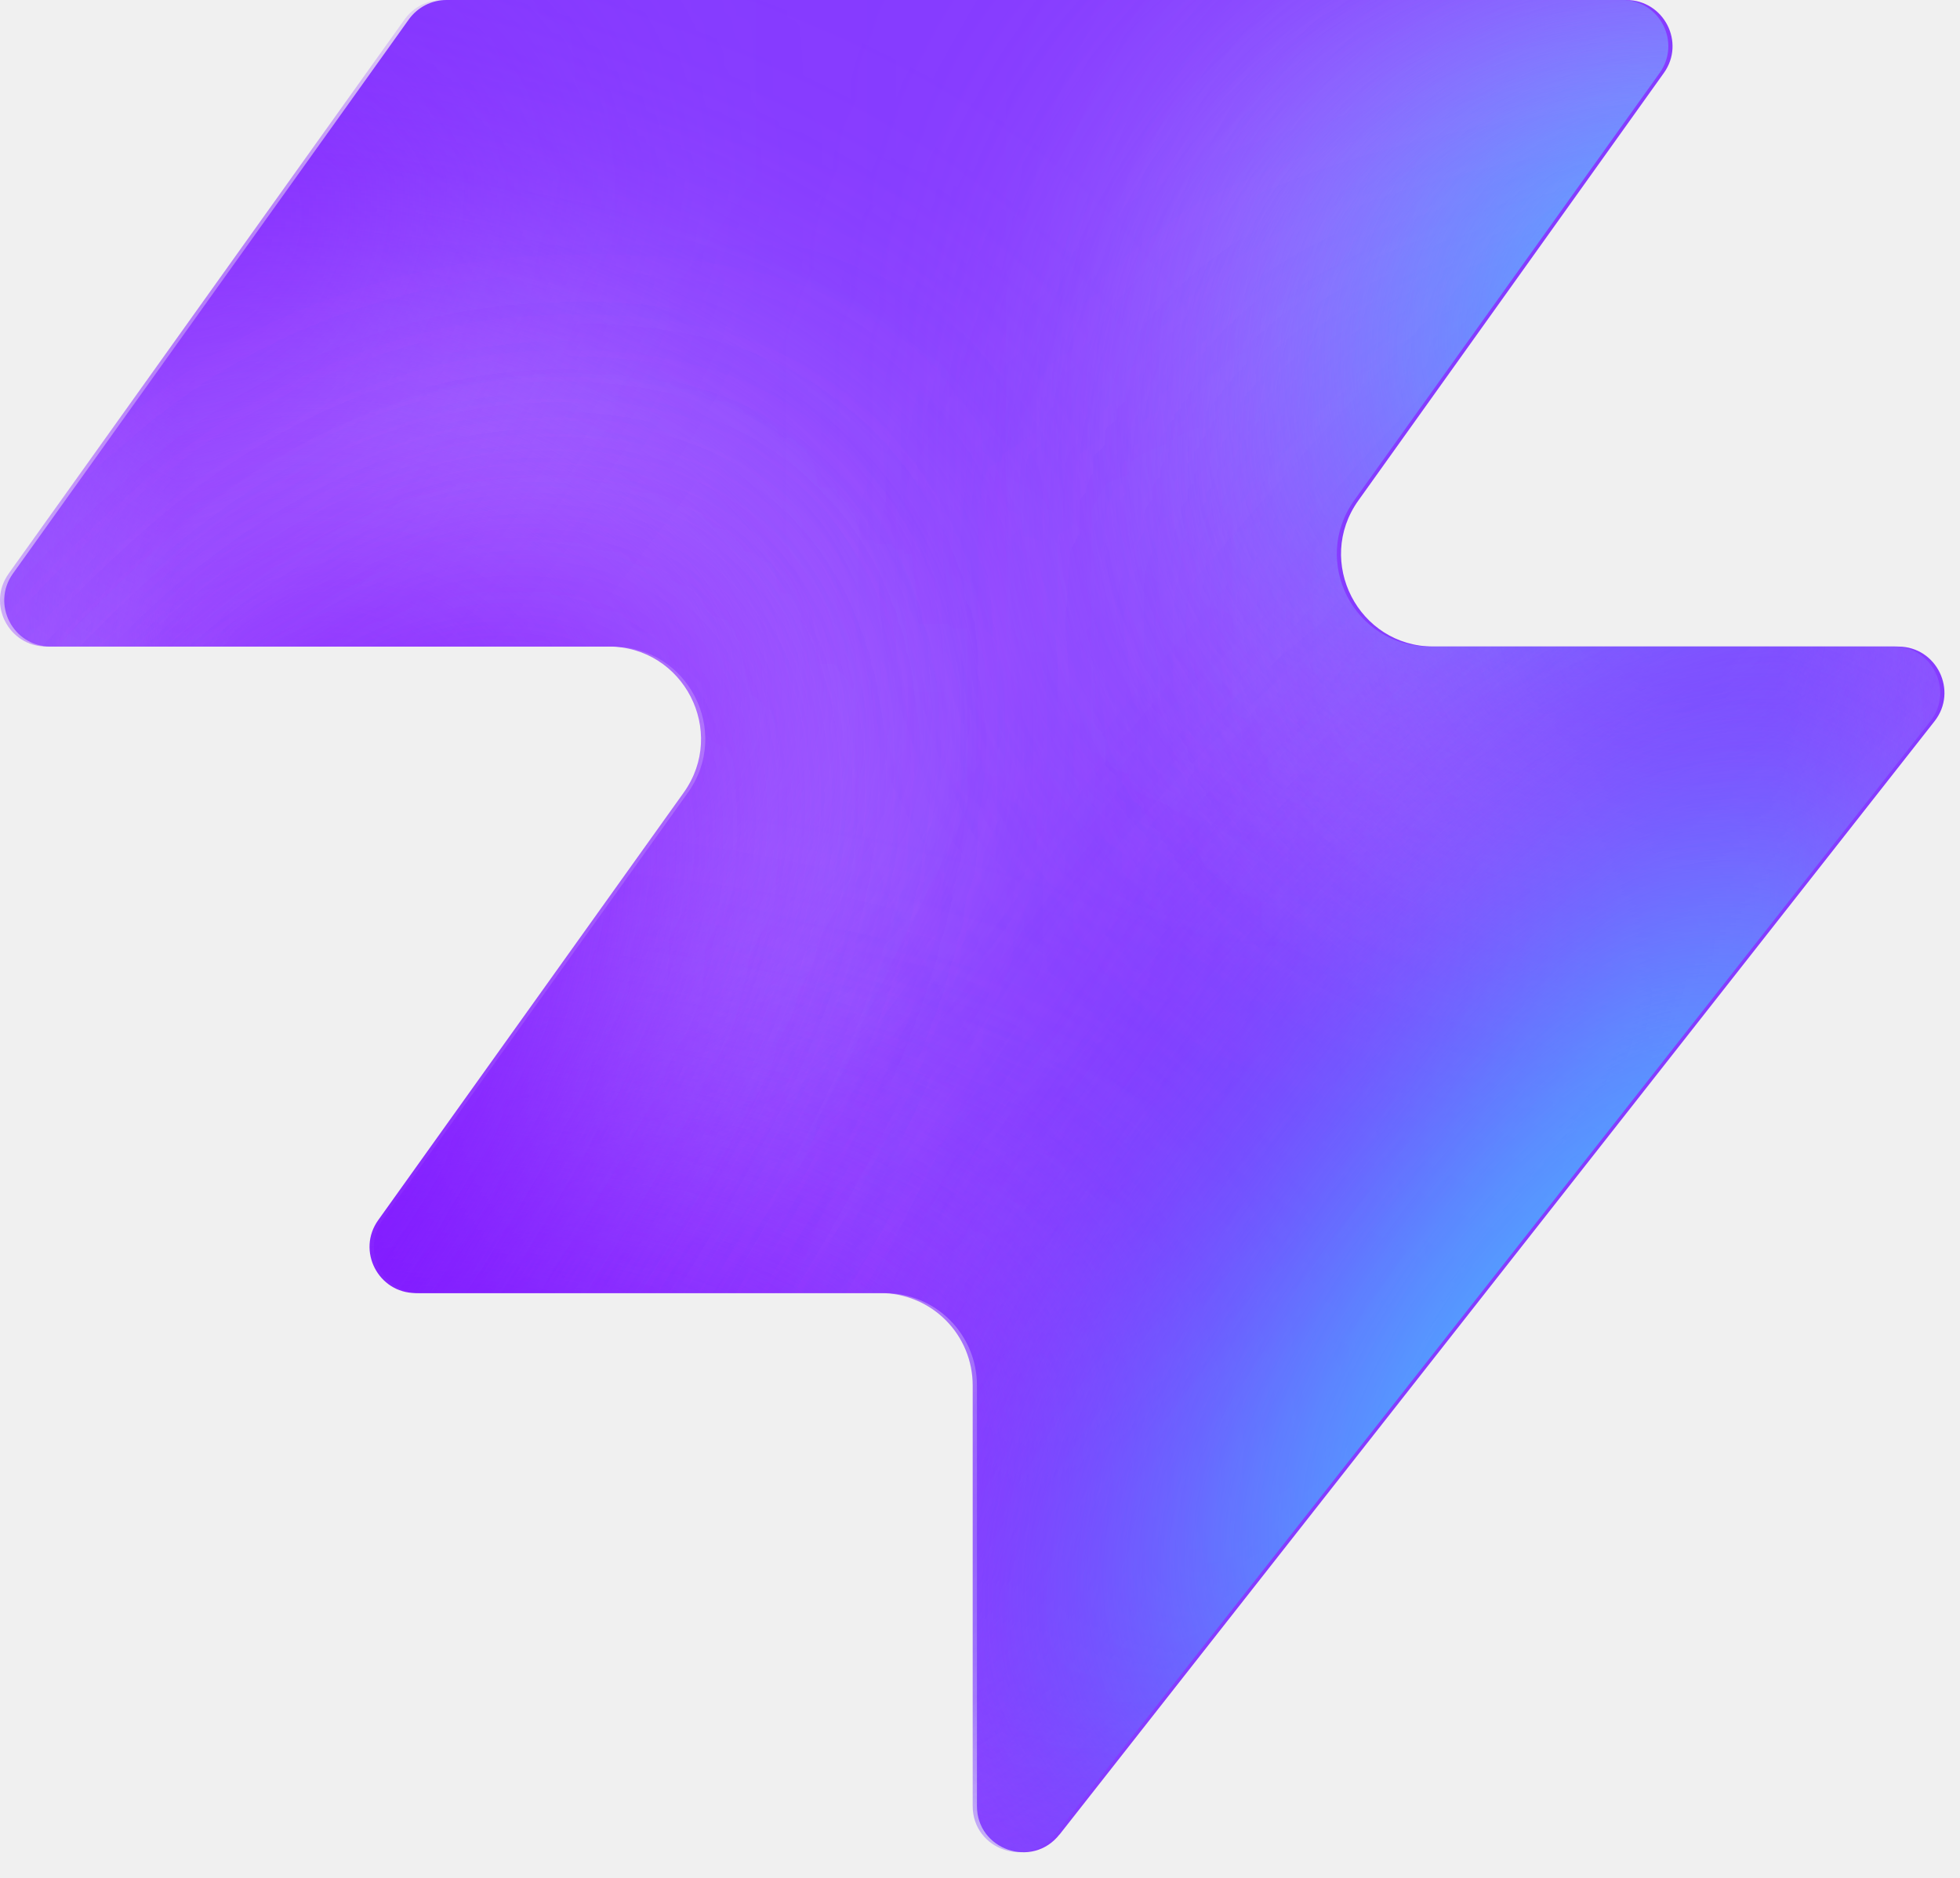
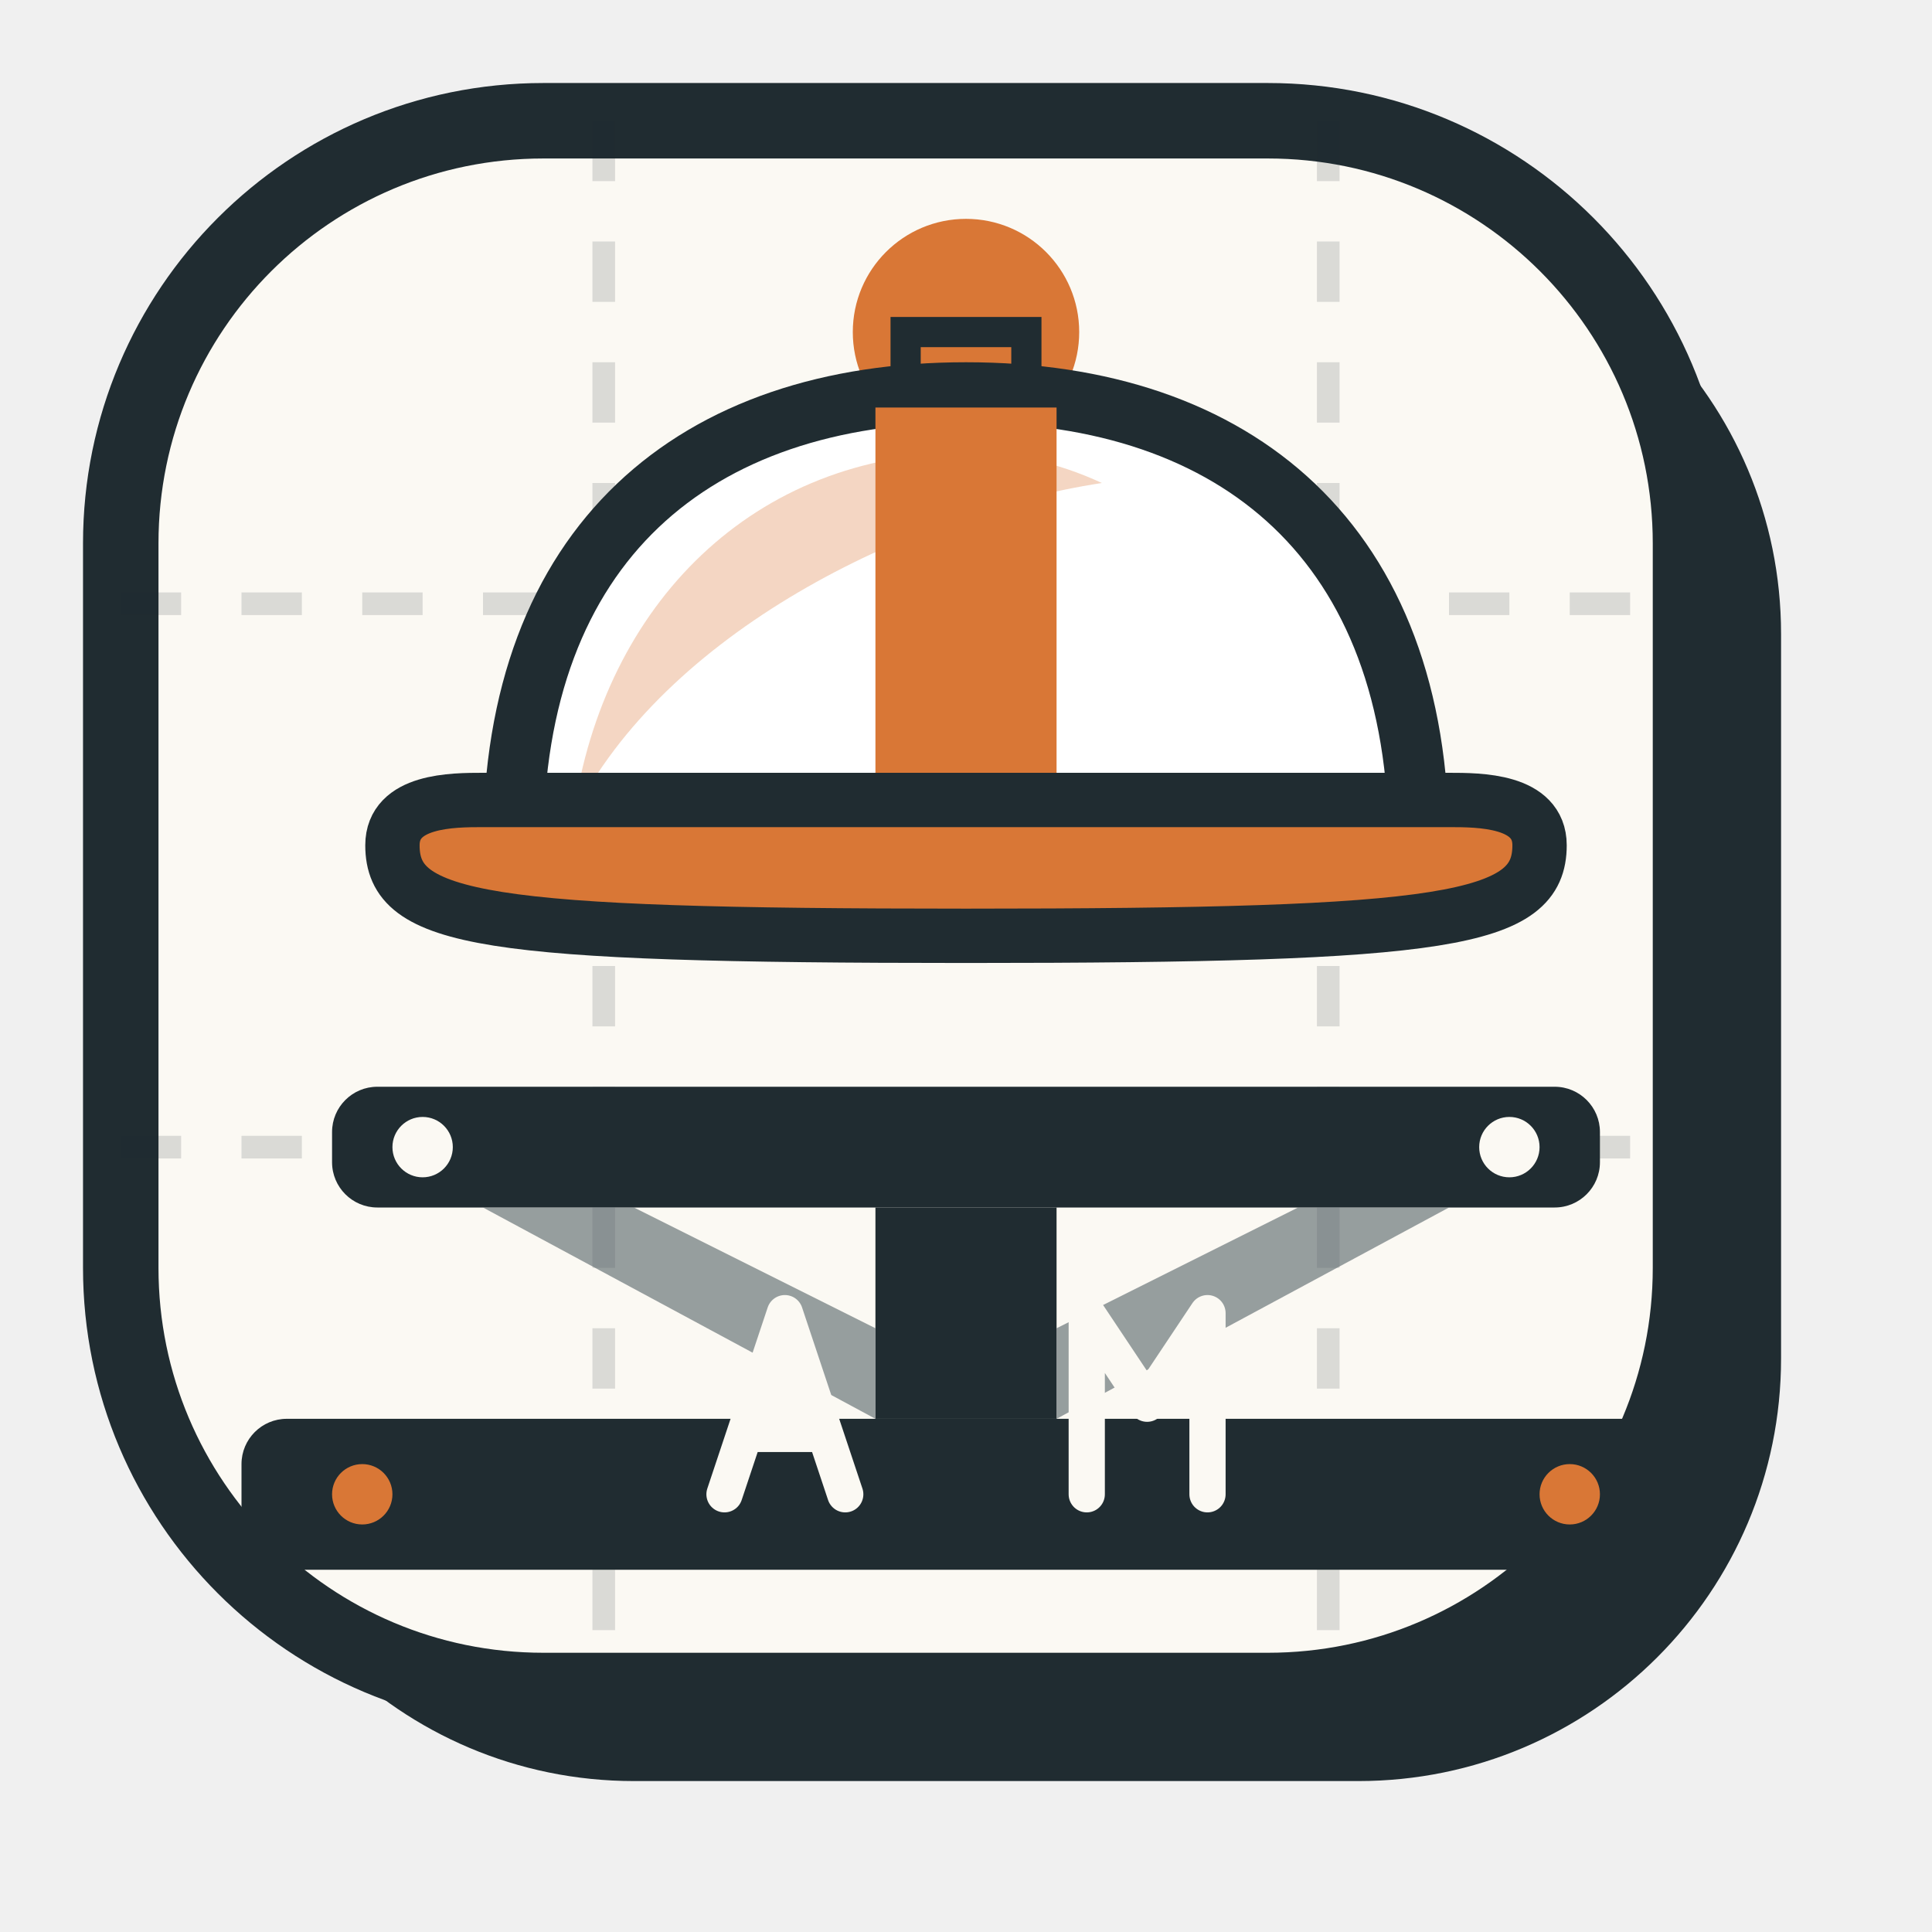
- <svg xmlns="http://www.w3.org/2000/svg" width="48" height="46" fill="none" viewBox="0 0 48 46">
-   <path fill="#863bff" d="M25.946 44.938c-.664.845-2.021.375-2.021-.698V33.937a2.26 2.26 0 0 0-2.262-2.262H10.287c-.92 0-1.456-1.04-.92-1.788l7.48-10.471c1.07-1.497 0-3.578-1.842-3.578H1.237c-.92 0-1.456-1.04-.92-1.788L10.013.474c.214-.297.556-.474.92-.474h28.894c.92 0 1.456 1.04.92 1.788l-7.48 10.471c-1.07 1.498 0 3.579 1.842 3.579h11.377c.943 0 1.473 1.088.89 1.83L25.947 44.94z" style="fill:#863bff;fill:color(display-p3 .525 .23 1);fill-opacity:1" />
-   <mask id="a" width="48" height="46" x="0" y="0" maskUnits="userSpaceOnUse" style="mask-type:alpha">
-     <path fill="#000" d="M25.842 44.938c-.664.844-2.021.375-2.021-.698V33.937a2.26 2.26 0 0 0-2.262-2.262H10.183c-.92 0-1.456-1.04-.92-1.788l7.48-10.471c1.07-1.498 0-3.579-1.842-3.579H1.133c-.92 0-1.456-1.04-.92-1.787L9.91.473c.214-.297.556-.474.92-.474h28.894c.92 0 1.456 1.04.92 1.788l-7.48 10.471c-1.07 1.498 0 3.578 1.842 3.578h11.377c.943 0 1.473 1.088.89 1.832L25.843 44.94z" style="fill:#000;fill-opacity:1" />
-   </mask>
-   <g mask="url(#a)">
-     <g filter="url(#b)">
-       <ellipse cx="5.508" cy="14.704" fill="#ede6ff" rx="5.508" ry="14.704" style="fill:#ede6ff;fill:color(display-p3 .927 .903 1);fill-opacity:1" transform="matrix(.00324 1 1 -.00324 -4.47 31.516)" />
-     </g>
-     <g filter="url(#c)">
-       <ellipse cx="10.399" cy="29.851" fill="#ede6ff" rx="10.399" ry="29.851" style="fill:#ede6ff;fill:color(display-p3 .927 .903 1);fill-opacity:1" transform="matrix(.00324 1 1 -.00324 -39.328 7.883)" />
-     </g>
-     <g filter="url(#d)">
-       <ellipse cx="5.508" cy="30.487" fill="#7e14ff" rx="5.508" ry="30.487" style="fill:#7e14ff;fill:color(display-p3 .492 .077 1);fill-opacity:1" transform="rotate(89.814 -25.913 -14.639)scale(1 -1)" />
-     </g>
-     <g filter="url(#e)">
-       <ellipse cx="5.508" cy="30.599" fill="#7e14ff" rx="5.508" ry="30.599" style="fill:#7e14ff;fill:color(display-p3 .492 .077 1);fill-opacity:1" transform="rotate(89.814 -32.644 -3.334)scale(1 -1)" />
-     </g>
-     <g filter="url(#f)">
-       <ellipse cx="5.508" cy="30.599" fill="#7e14ff" rx="5.508" ry="30.599" style="fill:#7e14ff;fill:color(display-p3 .492 .077 1);fill-opacity:1" transform="matrix(.00324 1 1 -.00324 -34.34 30.47)" />
-     </g>
-     <g filter="url(#g)">
-       <ellipse cx="14.072" cy="22.078" fill="#ede6ff" rx="14.072" ry="22.078" style="fill:#ede6ff;fill:color(display-p3 .927 .903 1);fill-opacity:1" transform="rotate(93.35 24.506 48.493)scale(-1 1)" />
-     </g>
-     <g filter="url(#h)">
-       <ellipse cx="3.47" cy="21.501" fill="#7e14ff" rx="3.47" ry="21.501" style="fill:#7e14ff;fill:color(display-p3 .492 .077 1);fill-opacity:1" transform="rotate(89.009 28.708 47.59)scale(-1 1)" />
-     </g>
-     <g filter="url(#i)">
-       <ellipse cx="3.47" cy="21.501" fill="#7e14ff" rx="3.47" ry="21.501" style="fill:#7e14ff;fill:color(display-p3 .492 .077 1);fill-opacity:1" transform="rotate(89.009 28.708 47.59)scale(-1 1)" />
-     </g>
-     <g filter="url(#j)">
-       <ellipse cx=".387" cy="8.972" fill="#7e14ff" rx="4.407" ry="29.108" style="fill:#7e14ff;fill:color(display-p3 .492 .077 1);fill-opacity:1" transform="rotate(39.51 .387 8.972)" />
-     </g>
-     <g filter="url(#k)">
-       <ellipse cx="47.523" cy="-6.092" fill="#7e14ff" rx="4.407" ry="29.108" style="fill:#7e14ff;fill:color(display-p3 .492 .077 1);fill-opacity:1" transform="rotate(37.892 47.523 -6.092)" />
-     </g>
-     <g filter="url(#l)">
-       <ellipse cx="41.412" cy="6.333" fill="#47bfff" rx="5.971" ry="9.665" style="fill:#47bfff;fill:color(display-p3 .28 .748 1);fill-opacity:1" transform="rotate(37.892 41.412 6.333)" />
-     </g>
-     <g filter="url(#m)">
-       <ellipse cx="-1.879" cy="38.332" fill="#7e14ff" rx="4.407" ry="29.108" style="fill:#7e14ff;fill:color(display-p3 .492 .077 1);fill-opacity:1" transform="rotate(37.892 -1.88 38.332)" />
-     </g>
-     <g filter="url(#n)">
-       <ellipse cx="-1.879" cy="38.332" fill="#7e14ff" rx="4.407" ry="29.108" style="fill:#7e14ff;fill:color(display-p3 .492 .077 1);fill-opacity:1" transform="rotate(37.892 -1.88 38.332)" />
-     </g>
-     <g filter="url(#o)">
-       <ellipse cx="35.651" cy="29.907" fill="#7e14ff" rx="4.407" ry="29.108" style="fill:#7e14ff;fill:color(display-p3 .492 .077 1);fill-opacity:1" transform="rotate(37.892 35.651 29.907)" />
-     </g>
-     <g filter="url(#p)">
-       <ellipse cx="38.418" cy="32.4" fill="#47bfff" rx="5.971" ry="15.297" style="fill:#47bfff;fill:color(display-p3 .28 .748 1);fill-opacity:1" transform="rotate(37.892 38.418 32.4)" />
-     </g>
+ <svg xmlns="http://www.w3.org/2000/svg" viewBox="0 0 64 64" width="64" height="64">
+   <defs>
+     <style>
+       @keyframes pulseRing {
+         0% { r: 3px; opacity: 0.9; }
+         50% { r: 6.5px; opacity: 0; }
+         100% { r: 3px; opacity: 0; }
+       }
+       @keyframes beaconCore {
+         0%, 100% { opacity: 1; fill: #ff471a; }
+         50% { opacity: 0.6; fill: #ffa31a; }
+       }
+       .beacon-wave {
+         animation: pulseRing 1.8s cubic-bezier(0.24, 0, 0.38, 1) infinite;
+         transform-origin: 32px 10px;
+       }
+       .beacon-dot {
+         animation: beaconCore 1.8s ease-in-out infinite;
+       }
+       @media (prefers-color-scheme: dark) {
+         .badge-bg { fill: #1c262b; stroke: #d97736; stroke-width: 2.5; }
+         .badge-shadow { fill: #0a0f12; }
+         .grid-line { stroke: rgba(217, 119, 54, 0.18); }
+         .beam-metal { fill: #d97736; }
+         .beam-flange { fill: #ff8a3d; }
+         .monogram { fill: #fbf9f3; }
+         .hardhat-body { fill: #f5f2eb; stroke: #0a0f12; }
+       }
+       @media (prefers-color-scheme: light) {
+         .badge-bg { fill: #fbf9f3; stroke: #202c31; stroke-width: 2.5; }
+         .badge-shadow { fill: #202c31; }
+         .grid-line { stroke: rgba(32, 44, 49, 0.12); }
+         .beam-metal { fill: #202c31; }
+         .beam-flange { fill: #546066; }
+         .monogram { fill: #ffffff; }
+         .hardhat-body { fill: #ffffff; stroke: #202c31; }
+       }
+     </style>
+   </defs>
+   <rect class="badge-shadow" x="7" y="7" width="52" height="52" rx="14" fill="#202c31" />
+   <rect class="badge-bg" x="4" y="4" width="52" height="52" rx="14" fill="#fbf9f3" stroke="#202c31" stroke-width="2.5" />
+   <line class="grid-line" x1="4" y1="20" x2="56" y2="20" stroke="#202c31" stroke-width="0.75" stroke-opacity="0.15" stroke-dasharray="2 2" />
+   <line class="grid-line" x1="4" y1="38" x2="56" y2="38" stroke="#202c31" stroke-width="0.75" stroke-opacity="0.15" stroke-dasharray="2 2" />
+   <line class="grid-line" x1="20" y1="4" x2="20" y2="56" stroke="#202c31" stroke-width="0.75" stroke-opacity="0.15" stroke-dasharray="2 2" />
+   <line class="grid-line" x1="44" y1="4" x2="44" y2="56" stroke="#202c31" stroke-width="0.75" stroke-opacity="0.15" stroke-dasharray="2 2" />
+   <circle class="beacon-wave" cx="32" cy="11" r="3" fill="none" stroke="#d97736" stroke-width="1.5" />
+   <circle class="beacon-dot" cx="32" cy="11" r="2.5" fill="#d97736" />
+   <path d="M30 11 L34 11 L34 18 L30 18 Z" fill="#d97736" stroke="#202c31" stroke-width="1" />
+   <path class="hardhat-body" d="M17 28 C17 18 23 13 32 13 C41 13 47 18 47 28 Z" fill="#ffffff" stroke="#202c31" stroke-width="2" stroke-linejoin="round" />
+   <path d="M19 27 C20 20 25 15 32 15 C33.5 15 35 15.3 36.5 16 C30 17 22 21 19 27 Z" fill="#d97736" opacity="0.3" />
+   <path d="M29 13.5 L35 13.5 L35 28 L29 28 Z" fill="#d97736" />
+   <path d="M13 28 C13 26.5 15 26.5 16 26.5 L48 26.5 C49 26.5 51 26.5 51 28 C51 30.5 48 31 32 31 C16 31 13 30.5 13 28 Z" fill="#d97736" stroke="#202c31" stroke-width="1.8" stroke-linejoin="round" />
+   <g transform="translate(0, 0)">
+     <rect class="beam-metal" x="11" y="36" width="42" height="4" rx="1.5" fill="#202c31" />
+     <rect class="beam-metal" x="29" y="40" width="6" height="7" fill="#202c31" />
+     <path d="M16 40 L21 40 L29 44 L29 47 Z" fill="#546066" opacity="0.6" />
+     <path d="M48 40 L43 40 L35 44 L35 47 Z" fill="#546066" opacity="0.6" />
+     <rect class="beam-metal" x="8" y="47" width="48" height="5" rx="1.5" fill="#202c31" />
+     <circle cx="14" cy="38" r="1" fill="#fbf9f3" />
+     <circle cx="50" cy="38" r="1" fill="#fbf9f3" />
+     <circle cx="12" cy="49.5" r="1" fill="#d97736" />
+     <circle cx="52" cy="49.5" r="1" fill="#d97736" />
+     <path d="M24 49.5 L26 43.5 L28 49.5 M24.8 47.5 L27.2 47.5" stroke="#fbf9f3" stroke-width="1.2" stroke-linecap="round" stroke-linejoin="round" fill="none" />
+     <path d="M36 49.5 L36 43.5 L38 46.5 L40 43.5 L40 49.5" stroke="#fbf9f3" stroke-width="1.2" stroke-linecap="round" stroke-linejoin="round" fill="none" />
  </g>
-   <defs>
-     <filter id="b" width="60.045" height="41.654" x="-19.77" y="16.149" color-interpolation-filters="sRGB" filterUnits="userSpaceOnUse">
-       <feFlood flood-opacity="0" result="BackgroundImageFix" />
-       <feBlend in="SourceGraphic" in2="BackgroundImageFix" result="shape" />
-       <feGaussianBlur result="effect1_foregroundBlur_2002_17158" stdDeviation="7.659" />
-     </filter>
-     <filter id="c" width="90.34" height="51.437" x="-54.613" y="-7.533" color-interpolation-filters="sRGB" filterUnits="userSpaceOnUse">
-       <feFlood flood-opacity="0" result="BackgroundImageFix" />
-       <feBlend in="SourceGraphic" in2="BackgroundImageFix" result="shape" />
-       <feGaussianBlur result="effect1_foregroundBlur_2002_17158" stdDeviation="7.659" />
-     </filter>
-     <filter id="d" width="79.355" height="29.4" x="-49.64" y="2.03" color-interpolation-filters="sRGB" filterUnits="userSpaceOnUse">
-       <feFlood flood-opacity="0" result="BackgroundImageFix" />
-       <feBlend in="SourceGraphic" in2="BackgroundImageFix" result="shape" />
-       <feGaussianBlur result="effect1_foregroundBlur_2002_17158" stdDeviation="4.596" />
-     </filter>
-     <filter id="e" width="79.579" height="29.4" x="-45.045" y="20.029" color-interpolation-filters="sRGB" filterUnits="userSpaceOnUse">
-       <feFlood flood-opacity="0" result="BackgroundImageFix" />
-       <feBlend in="SourceGraphic" in2="BackgroundImageFix" result="shape" />
-       <feGaussianBlur result="effect1_foregroundBlur_2002_17158" stdDeviation="4.596" />
-     </filter>
-     <filter id="f" width="79.579" height="29.4" x="-43.513" y="21.178" color-interpolation-filters="sRGB" filterUnits="userSpaceOnUse">
-       <feFlood flood-opacity="0" result="BackgroundImageFix" />
-       <feBlend in="SourceGraphic" in2="BackgroundImageFix" result="shape" />
-       <feGaussianBlur result="effect1_foregroundBlur_2002_17158" stdDeviation="4.596" />
-     </filter>
-     <filter id="g" width="74.749" height="58.852" x="15.756" y="-17.901" color-interpolation-filters="sRGB" filterUnits="userSpaceOnUse">
-       <feFlood flood-opacity="0" result="BackgroundImageFix" />
-       <feBlend in="SourceGraphic" in2="BackgroundImageFix" result="shape" />
-       <feGaussianBlur result="effect1_foregroundBlur_2002_17158" stdDeviation="7.659" />
-     </filter>
-     <filter id="h" width="61.377" height="25.362" x="23.548" y="2.284" color-interpolation-filters="sRGB" filterUnits="userSpaceOnUse">
-       <feFlood flood-opacity="0" result="BackgroundImageFix" />
-       <feBlend in="SourceGraphic" in2="BackgroundImageFix" result="shape" />
-       <feGaussianBlur result="effect1_foregroundBlur_2002_17158" stdDeviation="4.596" />
-     </filter>
-     <filter id="i" width="61.377" height="25.362" x="23.548" y="2.284" color-interpolation-filters="sRGB" filterUnits="userSpaceOnUse">
-       <feFlood flood-opacity="0" result="BackgroundImageFix" />
-       <feBlend in="SourceGraphic" in2="BackgroundImageFix" result="shape" />
-       <feGaussianBlur result="effect1_foregroundBlur_2002_17158" stdDeviation="4.596" />
-     </filter>
-     <filter id="j" width="56.045" height="63.649" x="-27.636" y="-22.853" color-interpolation-filters="sRGB" filterUnits="userSpaceOnUse">
-       <feFlood flood-opacity="0" result="BackgroundImageFix" />
-       <feBlend in="SourceGraphic" in2="BackgroundImageFix" result="shape" />
-       <feGaussianBlur result="effect1_foregroundBlur_2002_17158" stdDeviation="4.596" />
-     </filter>
-     <filter id="k" width="54.814" height="64.646" x="20.116" y="-38.415" color-interpolation-filters="sRGB" filterUnits="userSpaceOnUse">
-       <feFlood flood-opacity="0" result="BackgroundImageFix" />
-       <feBlend in="SourceGraphic" in2="BackgroundImageFix" result="shape" />
-       <feGaussianBlur result="effect1_foregroundBlur_2002_17158" stdDeviation="4.596" />
-     </filter>
-     <filter id="l" width="33.541" height="35.313" x="24.641" y="-11.323" color-interpolation-filters="sRGB" filterUnits="userSpaceOnUse">
-       <feFlood flood-opacity="0" result="BackgroundImageFix" />
-       <feBlend in="SourceGraphic" in2="BackgroundImageFix" result="shape" />
-       <feGaussianBlur result="effect1_foregroundBlur_2002_17158" stdDeviation="4.596" />
-     </filter>
-     <filter id="m" width="54.814" height="64.646" x="-29.286" y="6.009" color-interpolation-filters="sRGB" filterUnits="userSpaceOnUse">
-       <feFlood flood-opacity="0" result="BackgroundImageFix" />
-       <feBlend in="SourceGraphic" in2="BackgroundImageFix" result="shape" />
-       <feGaussianBlur result="effect1_foregroundBlur_2002_17158" stdDeviation="4.596" />
-     </filter>
-     <filter id="n" width="54.814" height="64.646" x="-29.286" y="6.009" color-interpolation-filters="sRGB" filterUnits="userSpaceOnUse">
-       <feFlood flood-opacity="0" result="BackgroundImageFix" />
-       <feBlend in="SourceGraphic" in2="BackgroundImageFix" result="shape" />
-       <feGaussianBlur result="effect1_foregroundBlur_2002_17158" stdDeviation="4.596" />
-     </filter>
-     <filter id="o" width="54.814" height="64.646" x="8.244" y="-2.416" color-interpolation-filters="sRGB" filterUnits="userSpaceOnUse">
-       <feFlood flood-opacity="0" result="BackgroundImageFix" />
-       <feBlend in="SourceGraphic" in2="BackgroundImageFix" result="shape" />
-       <feGaussianBlur result="effect1_foregroundBlur_2002_17158" stdDeviation="4.596" />
-     </filter>
-     <filter id="p" width="39.409" height="43.623" x="18.713" y="10.588" color-interpolation-filters="sRGB" filterUnits="userSpaceOnUse">
-       <feFlood flood-opacity="0" result="BackgroundImageFix" />
-       <feBlend in="SourceGraphic" in2="BackgroundImageFix" result="shape" />
-       <feGaussianBlur result="effect1_foregroundBlur_2002_17158" stdDeviation="4.596" />
-     </filter>
-   </defs>
</svg>
